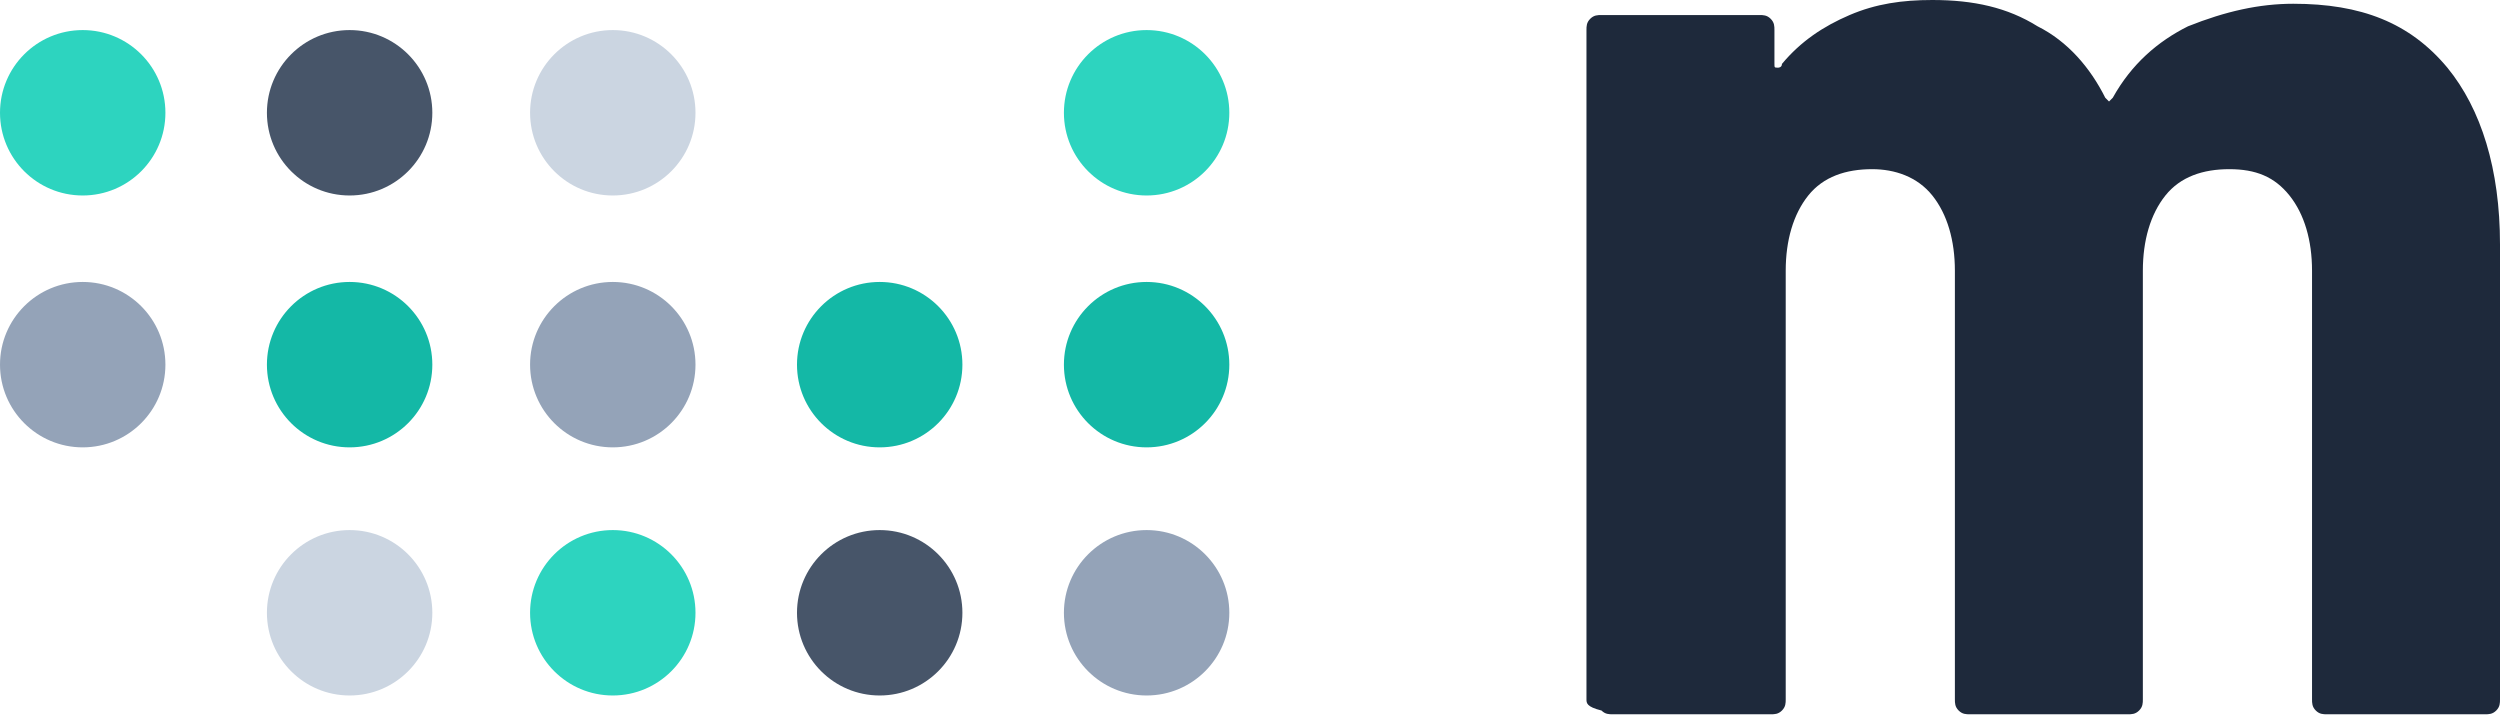
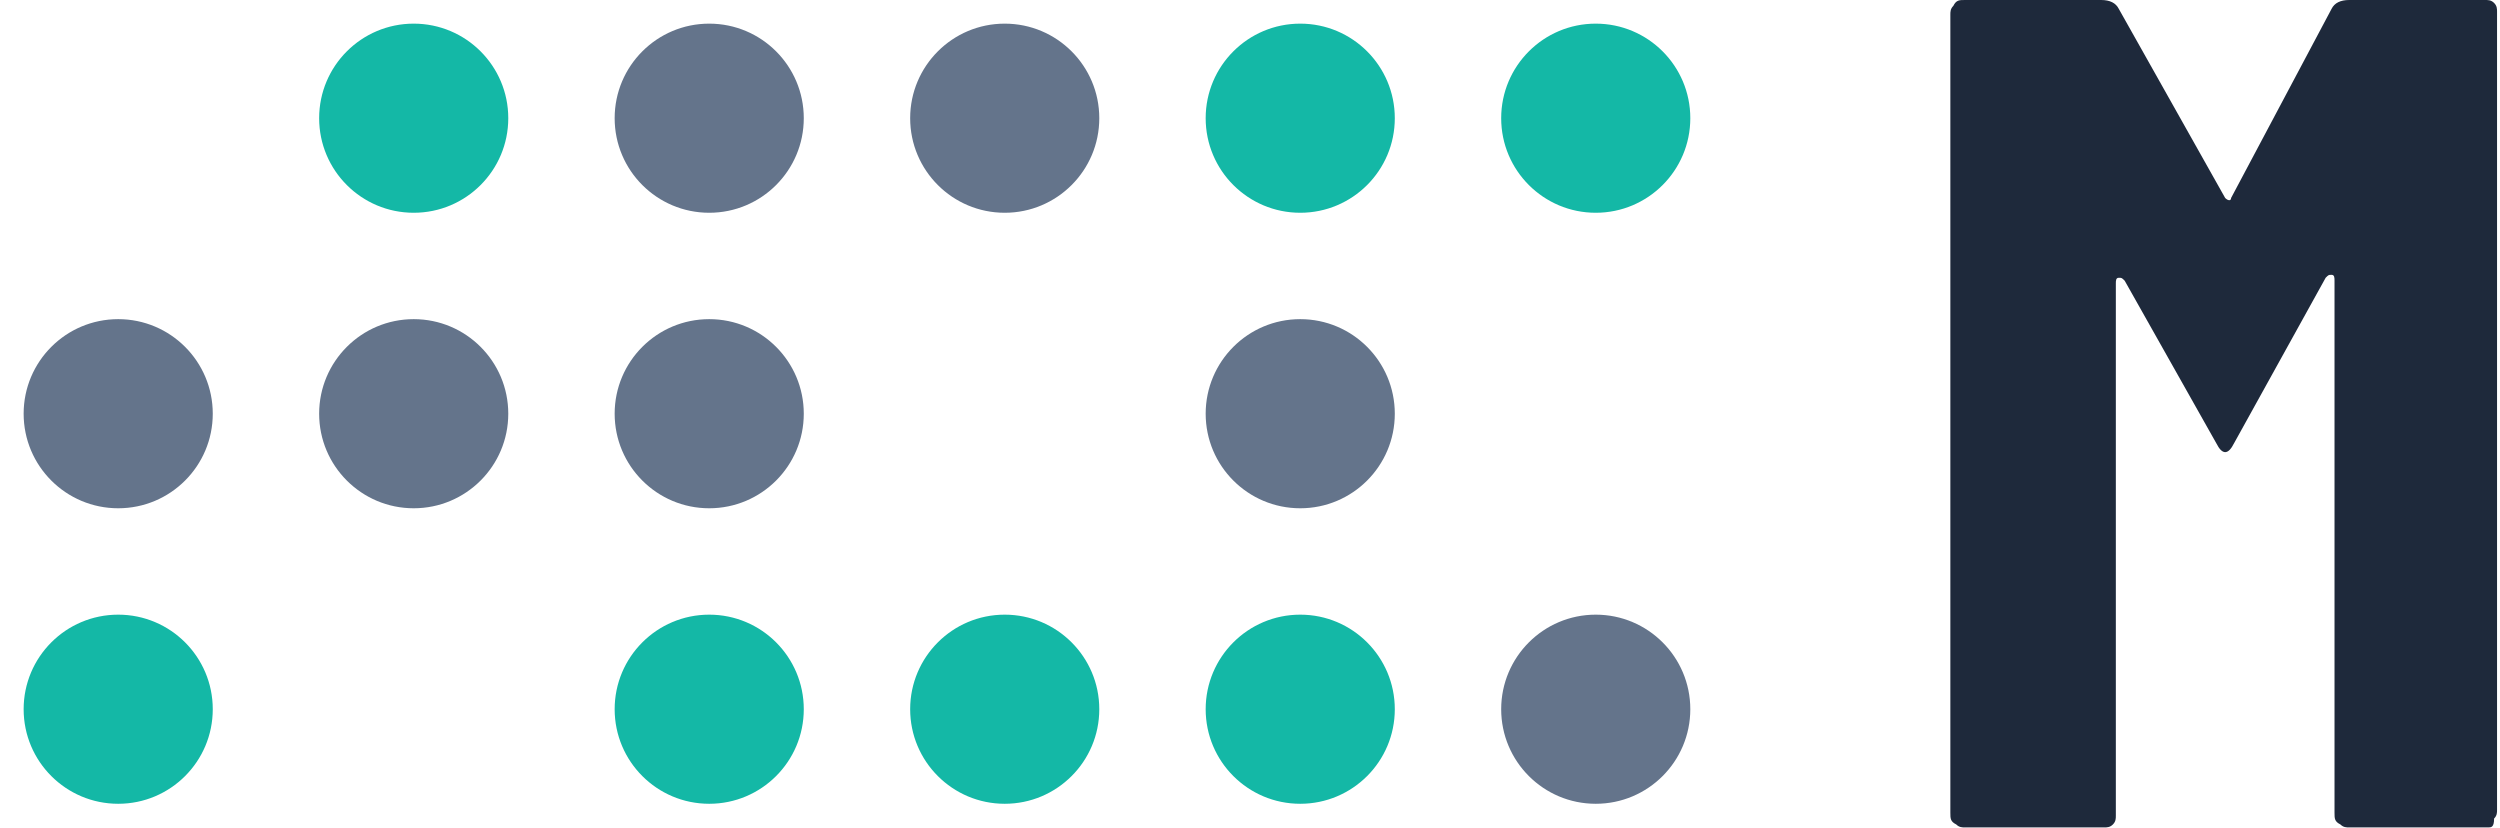
- <svg xmlns="http://www.w3.org/2000/svg" version="1.1" id="レイヤー_1" x="0px" y="0px" viewBox="0 0 66.5 19" style="enable-background:new 0 0 66.5 19;" xml:space="preserve">
+ <svg xmlns="http://www.w3.org/2000/svg" version="1.1" id="レイヤー_1" x="0px" y="0px" viewBox="0 0 84.6 28" style="enable-background:new 0 0 84.6 28;" xml:space="preserve">
  <style type="text/css">
- 	.st0{fill:#1E293B;}
- 	.st1{fill:#14B8A6;}
- 	.st2{fill:#94A3B8;}
- 	.st3{fill:#2DD4BF;}
- 	.st4{fill:#475569;}
- 	.st5{fill:#CBD5E1;}
+ 	.st0{fill:#14B8A6;}
+ 	.st1{fill:#64748B;}
+ 	.st2{fill:#1E293B;}
</style>
-   <path class="st0" d="M65.1,1.8c0.9,1.1,1.4,2.7,1.4,4.7v12.1c0,0.1,0,0.2-0.1,0.3C66.3,19,66.2,19,66.1,19h-4.2  c-0.1,0-0.2,0-0.3-0.1s-0.1-0.2-0.1-0.3V7.2c0-0.8-0.2-1.5-0.6-2c-0.4-0.5-0.9-0.7-1.6-0.7c-0.7,0-1.3,0.2-1.7,0.7S57,6.4,57,7.2  v11.4c0,0.1,0,0.2-0.1,0.3C56.8,19,56.7,19,56.6,19h-4.2c-0.1,0-0.2,0-0.3-0.1S52,18.7,52,18.6V7.2c0-0.8-0.2-1.5-0.6-2  c-0.4-0.5-1-0.7-1.6-0.7c-0.7,0-1.3,0.2-1.7,0.7s-0.6,1.2-0.6,2v11.4c0,0.1,0,0.2-0.1,0.3C47.3,19,47.2,19,47.1,19h-4.2  c-0.1,0-0.2,0-0.3-0.1c-0.4-0.1-0.4-0.2-0.4-0.3V0.8c0-0.1,0-0.2,0.1-0.3c0.1-0.1,0.2-0.1,0.3-0.1h4.2c0.1,0,0.2,0,0.3,0.1  s0.1,0.2,0.1,0.3v0.9c0,0.1,0,0.1,0.1,0.1c0,0,0.1,0,0.1-0.1c0.5-0.6,1.1-1,1.8-1.3S50.6,0,51.4,0c1.1,0,2,0.2,2.8,0.7  C55,1.1,55.6,1.8,56,2.6l0.1,0.1l0.1-0.1c0.5-0.9,1.2-1.5,2-1.9c1-0.4,1.9-0.6,2.8-0.6C62.8,0.1,64.1,0.6,65.1,1.8z" />
-   <circle class="st1" cx="30.5" cy="9.7" r="2.2" />
-   <circle class="st2" cx="30.5" cy="16.3" r="2.2" />
-   <circle class="st3" cx="30.5" cy="3" r="2.2" />
-   <circle class="st1" cx="23.4" cy="9.7" r="2.2" />
-   <circle class="st4" cx="23.4" cy="16.3" r="2.2" />
-   <circle class="st2" cx="16.3" cy="9.7" r="2.2" />
-   <circle class="st3" cx="16.3" cy="16.3" r="2.2" />
-   <circle class="st5" cx="16.3" cy="3" r="2.2" />
-   <circle class="st1" cx="9.3" cy="9.7" r="2.2" />
-   <circle class="st5" cx="9.3" cy="16.3" r="2.2" />
-   <circle class="st4" cx="9.3" cy="3" r="2.2" />
-   <circle class="st2" cx="2.2" cy="9.7" r="2.2" />
-   <circle class="st3" cx="2.2" cy="3" r="2.2" />
+   <circle class="st0" cx="44" cy="4" r="3.2" />
+   <circle class="st1" cx="34" cy="4" r="3.2" />
+   <circle class="st1" cx="24" cy="4" r="3.2" />
+   <circle class="st0" cx="14" cy="4" r="3.2" />
+   <circle class="st1" cx="44" cy="14" r="3.2" />
+   <circle class="st1" cx="24" cy="14" r="3.2" />
+   <circle class="st1" cx="14" cy="14" r="3.2" />
+   <circle class="st1" cx="4" cy="14" r="3.2" />
+   <circle class="st0" cx="44" cy="24" r="3.2" />
+   <circle class="st0" cx="54" cy="4" r="3.2" />
+   <circle class="st1" cx="54" cy="24" r="3.2" />
+   <circle class="st0" cx="34" cy="24" r="3.2" />
+   <circle class="st0" cx="24" cy="24" r="3.2" />
+   <circle class="st0" cx="4" cy="24" r="3.2" />
+   <g>
+     <path class="st2" d="M79.5,0h4.6c0.1,0,0.2,0,0.3,0.1c0.1,0.1,0.1,0.2,0.1,0.3v27c0,0.1,0,0.2-0.1,0.3C84.4,28,84.3,28,84.2,28   h-4.7c-0.1,0-0.2,0-0.3-0.1C79,27.8,79,27.7,79,27.5v-18c0-0.1,0-0.2-0.1-0.2c-0.1,0-0.1,0-0.2,0.1L75.6,15   c-0.1,0.2-0.2,0.3-0.3,0.3c-0.1,0-0.2-0.1-0.3-0.3l-3.1-5.5c-0.1-0.1-0.1-0.1-0.2-0.1c-0.1,0-0.1,0.1-0.1,0.2v18   c0,0.1,0,0.2-0.1,0.3C71.4,28,71.3,28,71.2,28h-4.7c-0.1,0-0.2,0-0.3-0.1C66,27.8,66,27.7,66,27.5v-27c0-0.1,0-0.2,0.1-0.3   C66.2,0,66.3,0,66.5,0h4.6c0.3,0,0.5,0.1,0.6,0.3l3.6,6.4c0.1,0.1,0.2,0.1,0.2,0l3.4-6.4C79,0.1,79.2,0,79.5,0z" />
+   </g>
</svg>
